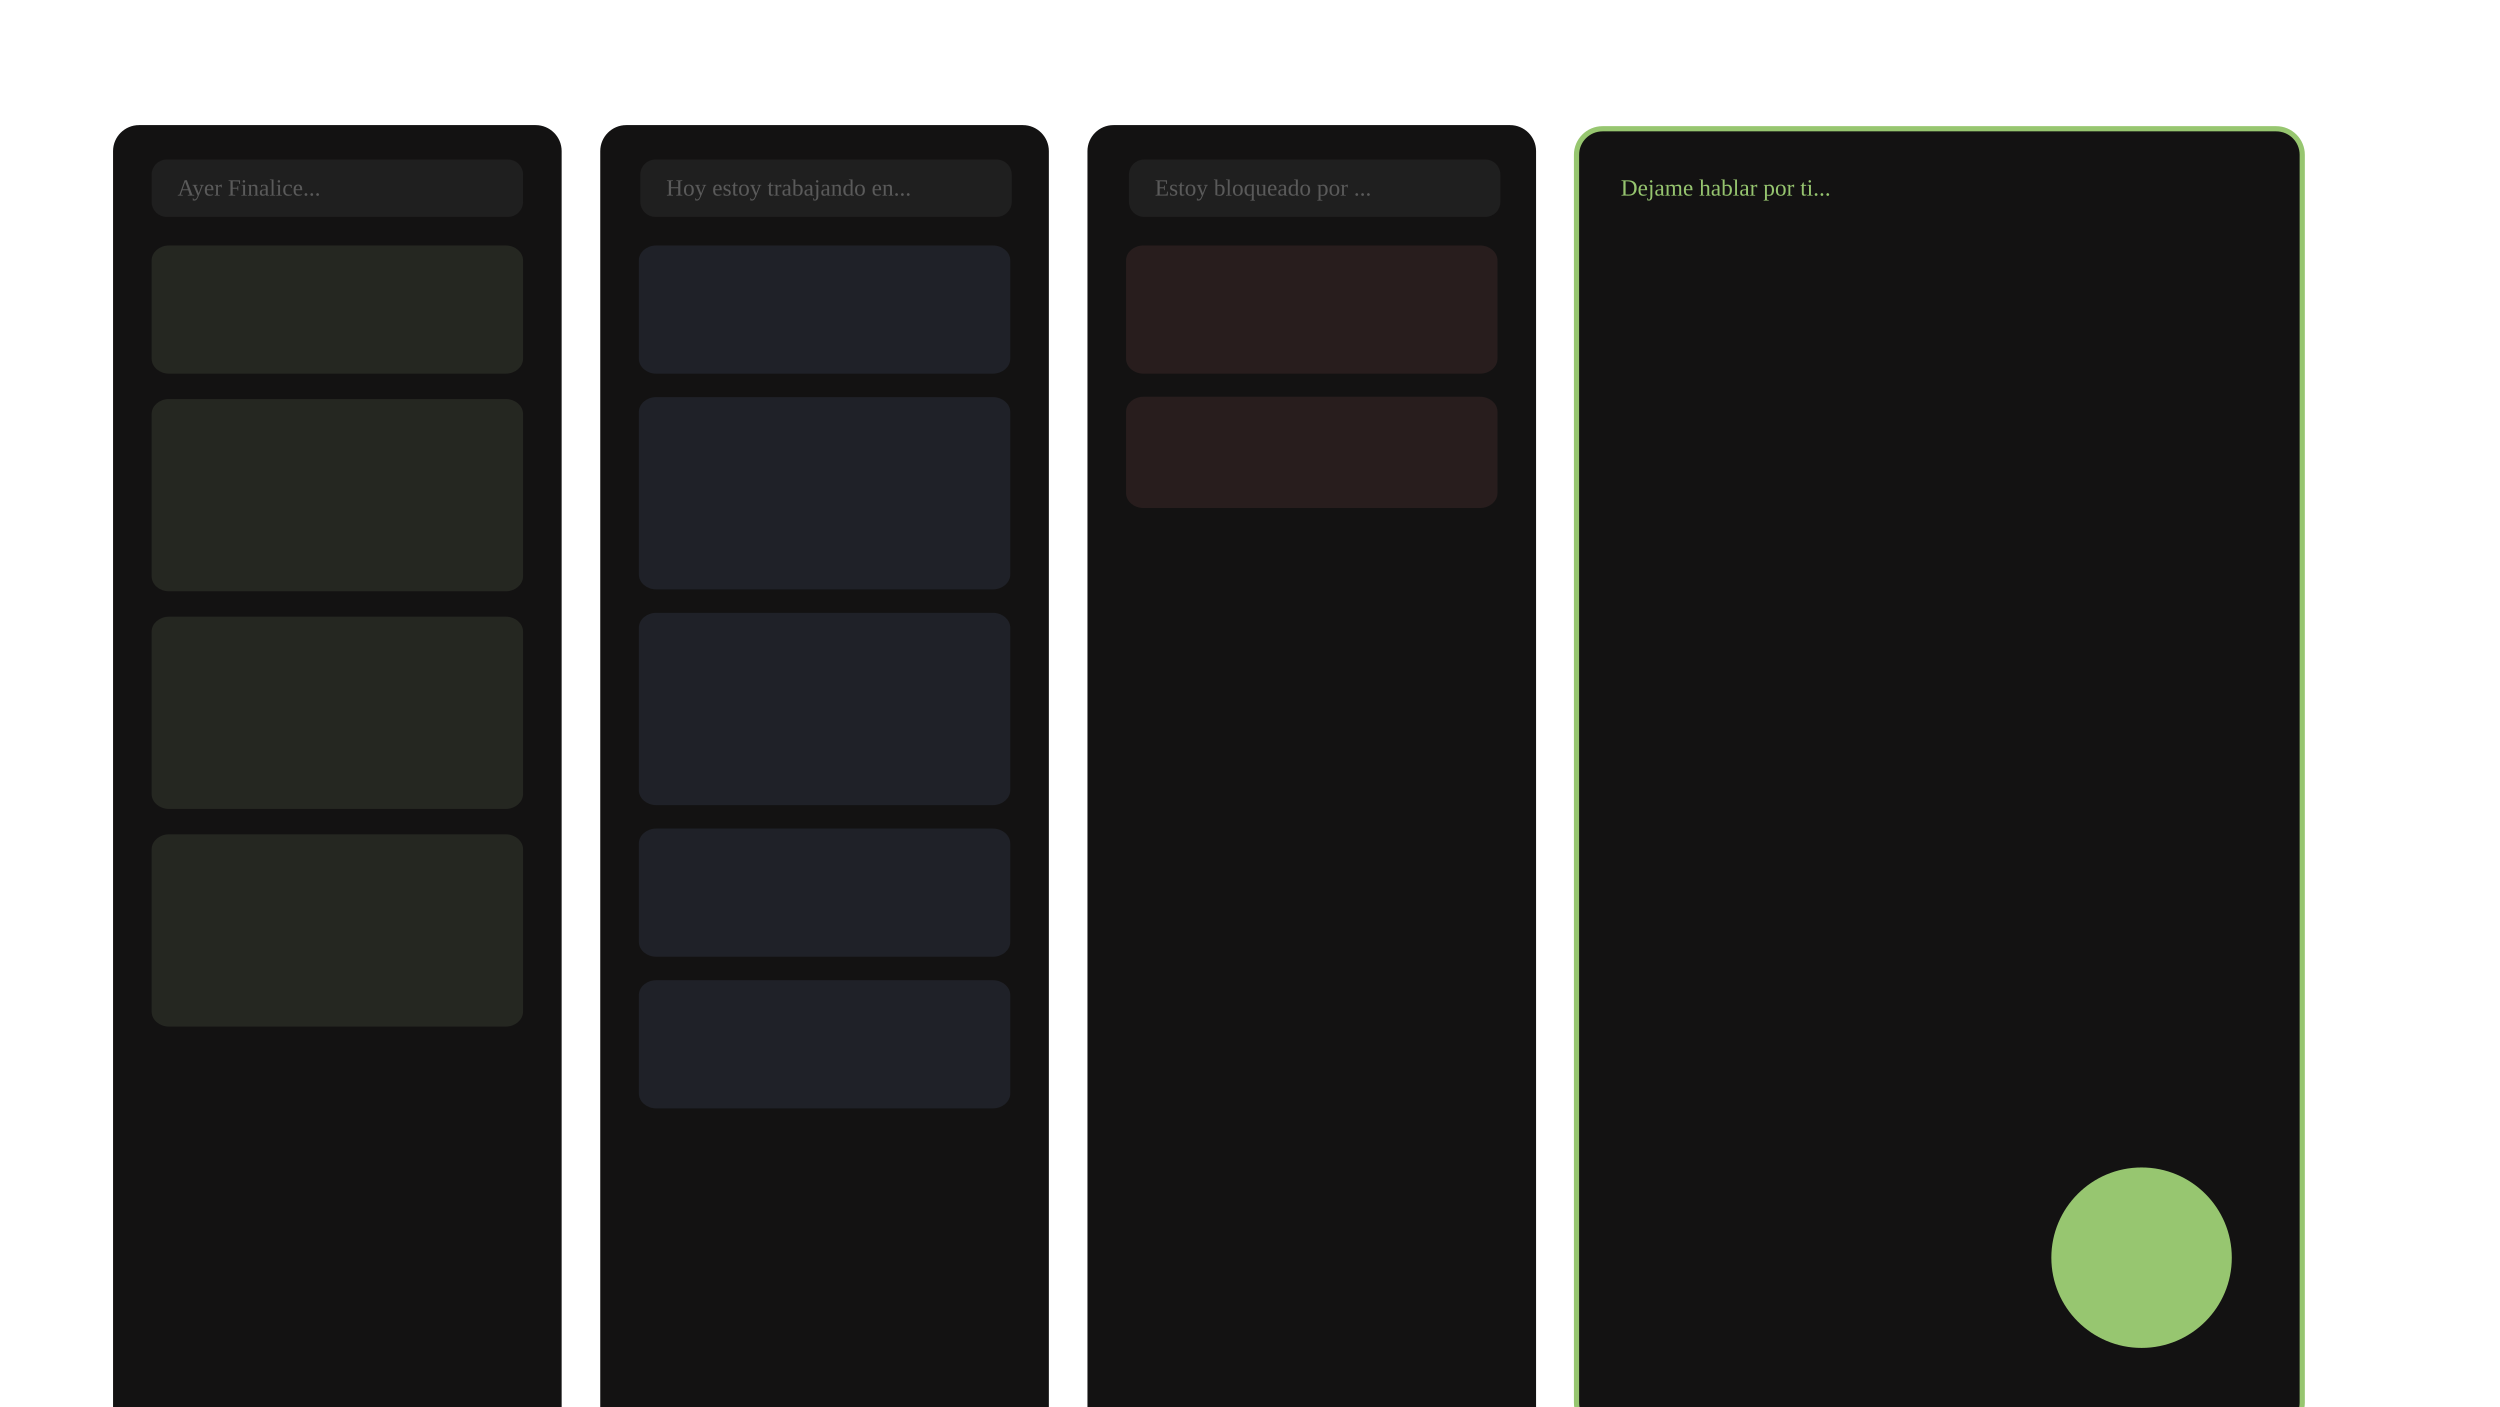
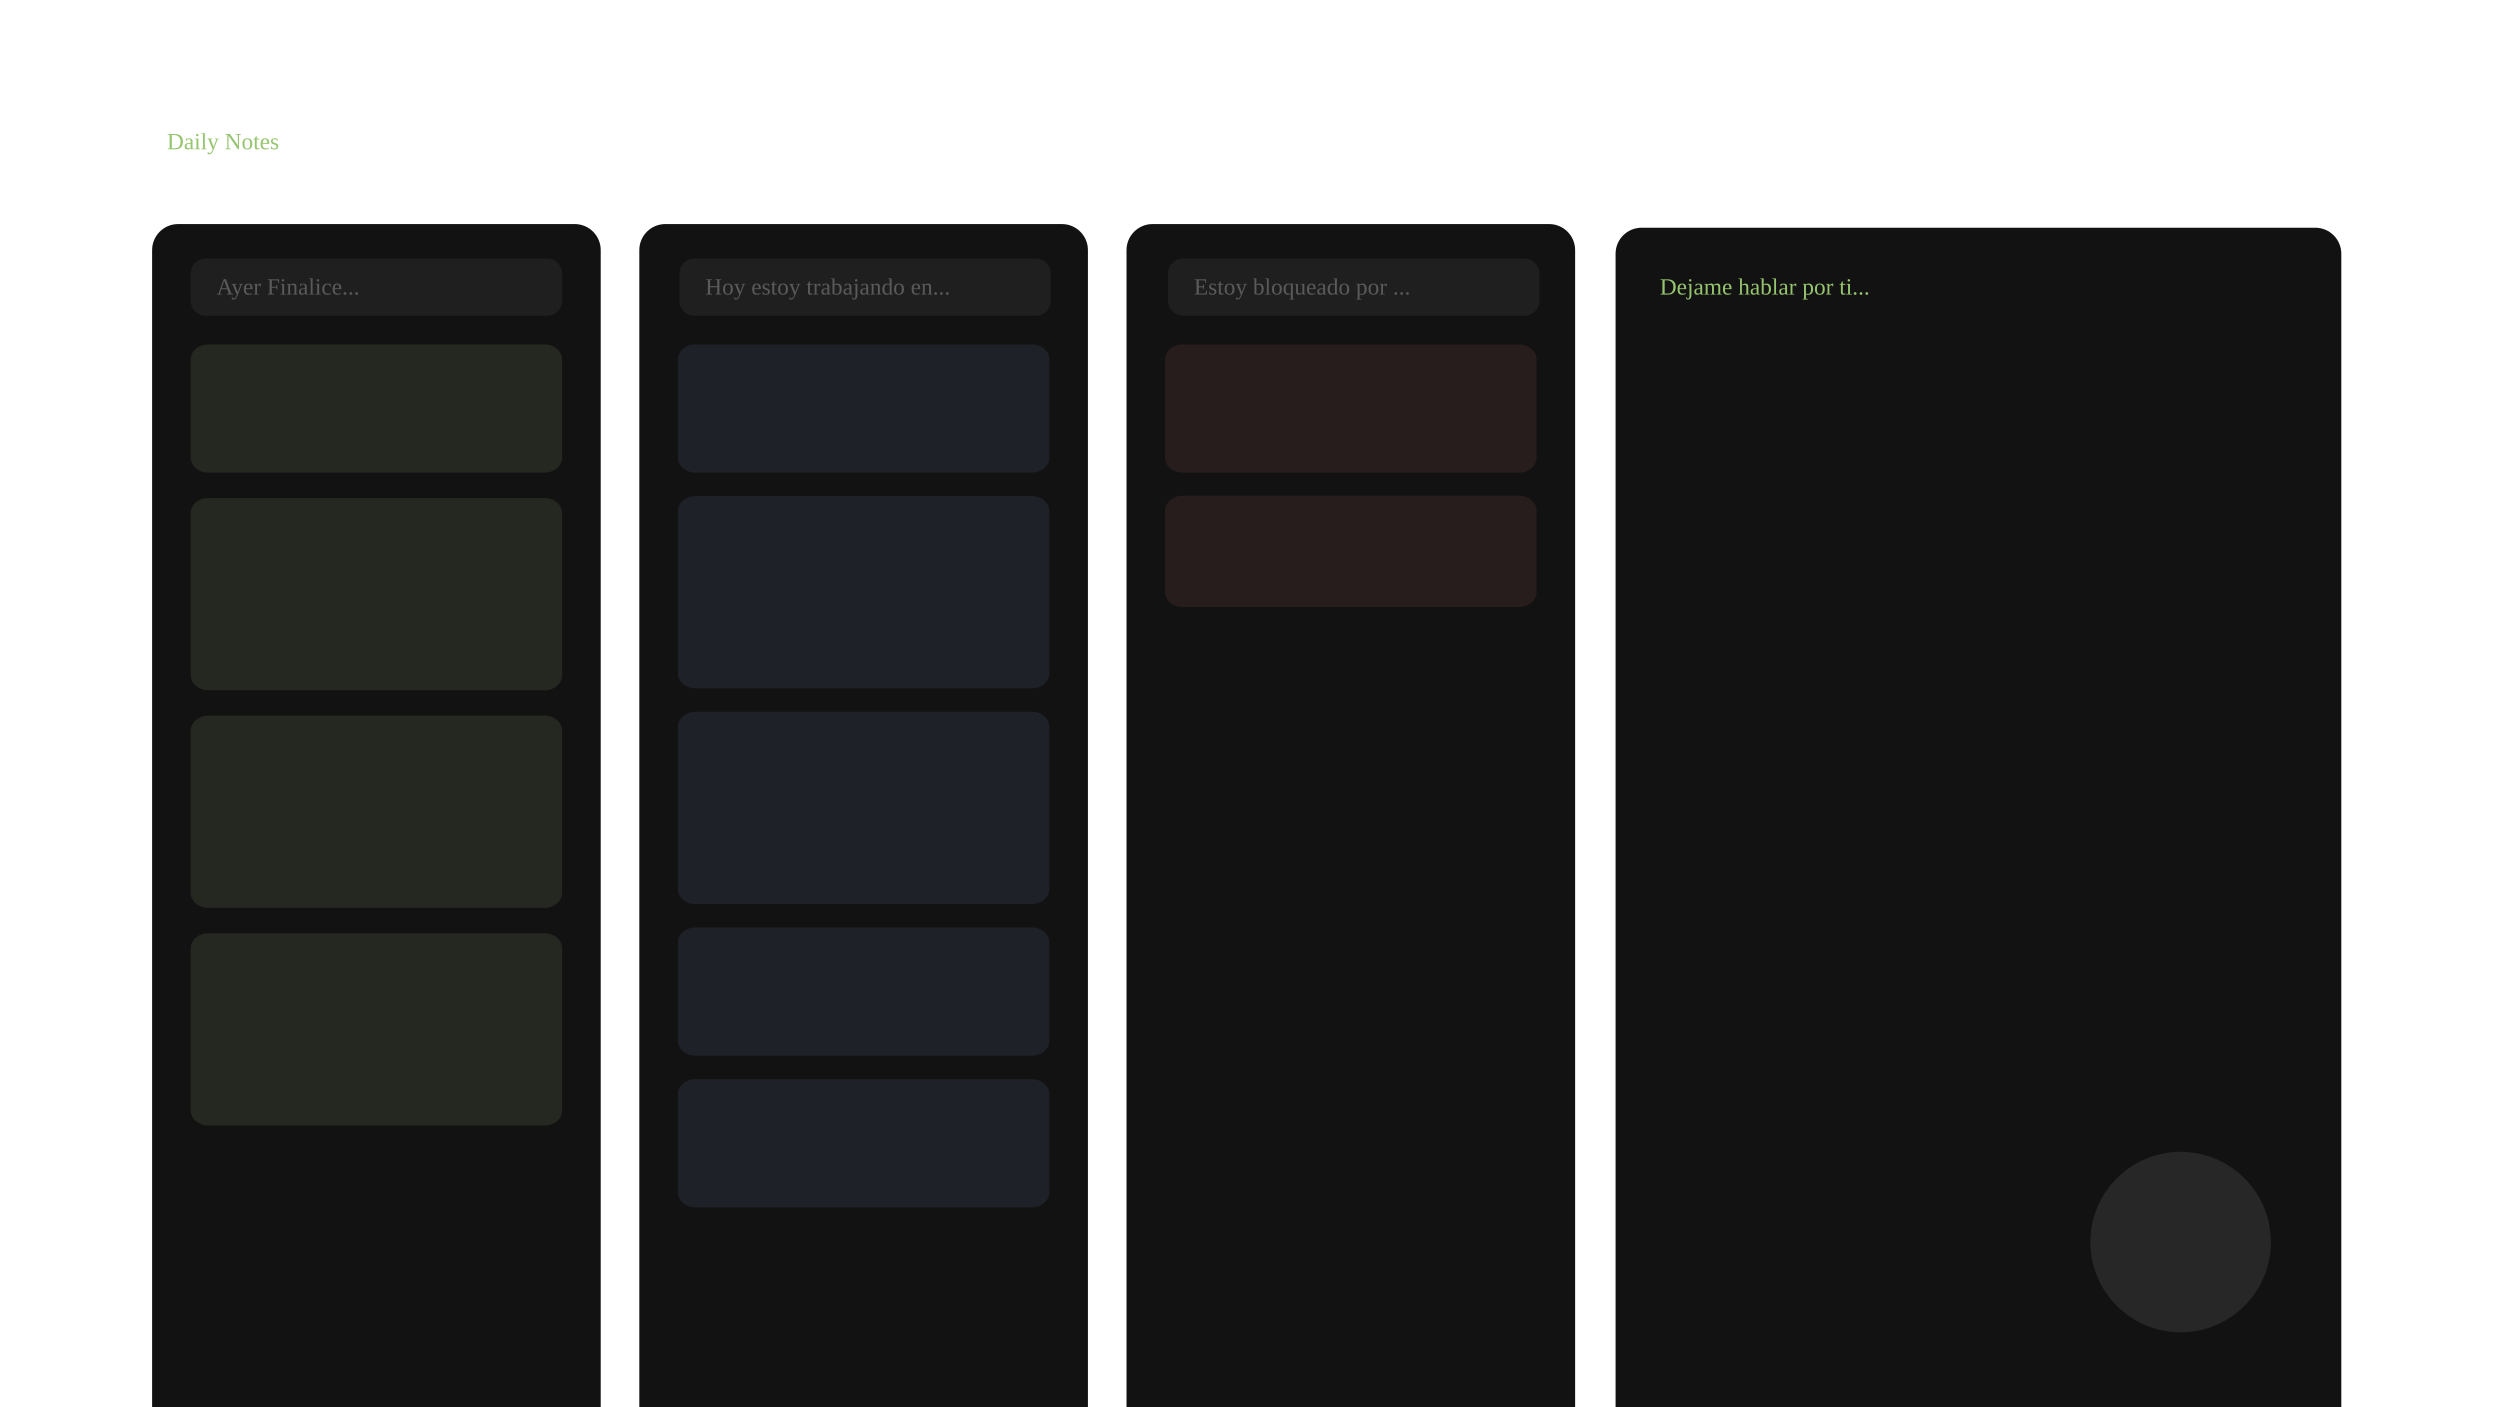
<svg xmlns="http://www.w3.org/2000/svg" width="1920" height="1080" viewBox="0 0 508 285.75" version="1.1" id="svg1">
  <defs id="defs1" />
  <g id="layer1">
-     <rect style="font-variation-settings:normal;opacity:1;vector-effect:none;fill:#131212;fill-opacity:1;stroke-width:0.284;stroke-linecap:butt;stroke-linejoin:miter;stroke-miterlimit:4;stroke-dasharray:none;stroke-dashoffset:0;stroke-opacity:1;-inkscape-stroke:none;stop-color:#000000;stop-opacity:1" id="rect2" width="91.157" height="270.999" x="22.971" y="25.42" rx="5.292" ry="5.292" />
-     <rect style="font-variation-settings:normal;opacity:1;vector-effect:none;fill:#252721;fill-opacity:1;stroke-width:0.155;stroke-linecap:butt;stroke-linejoin:miter;stroke-miterlimit:4;stroke-dasharray:none;stroke-dashoffset:0;stroke-opacity:1;-inkscape-stroke:none" id="rect3" width="75.471" height="26.045" x="30.814" y="49.882" rx="3.538" ry="3.052" />
-     <rect style="font-variation-settings:normal;opacity:1;vector-effect:none;fill:#252721;fill-opacity:1;stroke-width:0.19;stroke-linecap:butt;stroke-linejoin:miter;stroke-miterlimit:4;stroke-dasharray:none;stroke-dashoffset:0;stroke-opacity:1;-inkscape-stroke:none" id="rect4" width="75.471" height="39.067" x="30.814" y="81.084" rx="3.538" ry="3.052" />
-     <rect style="font-variation-settings:normal;opacity:1;vector-effect:none;fill:#252721;fill-opacity:1;stroke-width:0.19;stroke-linecap:butt;stroke-linejoin:miter;stroke-miterlimit:4;stroke-dasharray:none;stroke-dashoffset:0;stroke-opacity:1;-inkscape-stroke:none" id="rect5" width="75.471" height="39.067" x="30.814" y="125.309" rx="3.538" ry="3.052" />
-     <rect style="font-variation-settings:normal;opacity:1;fill:#131212;fill-opacity:1;stroke-width:1.058;stroke-linecap:butt;stroke-linejoin:miter;stroke-miterlimit:4;stroke-dasharray:none;stroke-dashoffset:0;stroke-opacity:1;stop-color:#000000;stop-opacity:1;stroke:#97c670" id="rect6" width="147.469" height="264.145" x="-467.816" y="26.164" rx="5.292" ry="5.292" transform="scale(-1,1)" />
-     <rect style="font-variation-settings:normal;opacity:1;vector-effect:none;fill:#131212;fill-opacity:1;stroke-width:0.284;stroke-linecap:butt;stroke-linejoin:miter;stroke-miterlimit:4;stroke-dasharray:none;stroke-dashoffset:0;stroke-opacity:1;-inkscape-stroke:none;stop-color:#000000;stop-opacity:1" id="rect7" width="91.157" height="270.999" x="121.971" y="25.42" rx="5.292" ry="5.292" />
-     <rect style="font-variation-settings:normal;opacity:1;vector-effect:none;fill:#1f2128;fill-opacity:1;stroke-width:0.155;stroke-linecap:butt;stroke-linejoin:miter;stroke-miterlimit:4;stroke-dasharray:none;stroke-dashoffset:0;stroke-opacity:1;-inkscape-stroke:none" id="rect8" width="75.471" height="26.045" x="129.814" y="49.882" rx="3.538" ry="3.052" />
-     <rect style="font-variation-settings:normal;opacity:1;vector-effect:none;fill:#1f2128;fill-opacity:1;stroke-width:0.19;stroke-linecap:butt;stroke-linejoin:miter;stroke-miterlimit:4;stroke-dasharray:none;stroke-dashoffset:0;stroke-opacity:1;-inkscape-stroke:none" id="rect9" width="75.471" height="39.067" x="129.814" y="80.695" rx="3.538" ry="3.052" />
-     <rect style="font-variation-settings:normal;opacity:1;vector-effect:none;fill:#1f2128;fill-opacity:1;stroke-width:0.19;stroke-linecap:butt;stroke-linejoin:miter;stroke-miterlimit:4;stroke-dasharray:none;stroke-dashoffset:0;stroke-opacity:1;-inkscape-stroke:none" id="rect10" width="75.471" height="39.067" x="129.814" y="124.53" rx="3.538" ry="3.052" />
-     <rect style="font-variation-settings:normal;opacity:1;vector-effect:none;fill:#131212;fill-opacity:1;stroke-width:0.284;stroke-linecap:butt;stroke-linejoin:miter;stroke-miterlimit:4;stroke-dasharray:none;stroke-dashoffset:0;stroke-opacity:1;-inkscape-stroke:none;stop-color:#000000;stop-opacity:1" id="rect11" width="91.157" height="270.999" x="220.971" y="25.42" rx="5.292" ry="5.292" />
-     <rect style="font-variation-settings:normal;opacity:1;vector-effect:none;fill:#281d1d;fill-opacity:1;stroke-width:0.155;stroke-linecap:butt;stroke-linejoin:miter;stroke-miterlimit:4;stroke-dasharray:none;stroke-dashoffset:0;stroke-opacity:1;-inkscape-stroke:none" id="rect12" width="75.471" height="26.045" x="228.814" y="49.882" rx="3.538" ry="3.052" />
-     <rect style="font-variation-settings:normal;opacity:1;vector-effect:none;fill:#281d1d;fill-opacity:1;stroke-width:0.19;stroke-linecap:butt;stroke-linejoin:miter;stroke-miterlimit:4;stroke-dasharray:none;stroke-dashoffset:0;stroke-opacity:1;-inkscape-stroke:none" id="rect13" width="75.471" height="22.603" x="228.814" y="80.623" rx="3.538" ry="3.052" />
-     <rect style="font-variation-settings:normal;opacity:1;vector-effect:none;fill:#282828;fill-opacity:0.577;stroke-width:0.104;stroke-linecap:butt;stroke-linejoin:miter;stroke-miterlimit:4;stroke-dasharray:none;stroke-dashoffset:0;stroke-opacity:1;-inkscape-stroke:none" id="rect15" width="75.471" height="11.651" x="30.814" y="-44.069" rx="3.052" ry="3.052" transform="scale(1,-1)" />
-     <text xml:space="preserve" style="font-size:4.741px;font-variation-settings:normal;opacity:1;vector-effect:none;fill:#fdfdfd;fill-opacity:0.265;stroke-width:0.395;stroke-linecap:butt;stroke-linejoin:miter;stroke-miterlimit:4;stroke-dasharray:none;stroke-dashoffset:0;stroke-opacity:1;-inkscape-stroke:none" x="36.075" y="39.746" id="text14">
-       <tspan id="tspan14" style="fill:#fdfdfd;fill-opacity:0.265;stroke-width:0.395" x="36.075" y="39.746">Ayer Finalice...</tspan>
+     <rect style="font-variation-settings:normal;opacity:1;vector-effect:none;fill:#131212;fill-opacity:1;stroke-width:0.284;stroke-linecap:butt;stroke-linejoin:miter;stroke-miterlimit:4;stroke-dasharray:none;stroke-dashoffset:0;stroke-opacity:1;-inkscape-stroke:none;stop-color:#000000;stop-opacity:1" id="rect2" width="91.157" height="270.999" x="30.909" y="45.529" rx="5.292" ry="5.292" />
+     <rect style="font-variation-settings:normal;opacity:1;vector-effect:none;fill:#252721;fill-opacity:1;stroke-width:0.155;stroke-linecap:butt;stroke-linejoin:miter;stroke-miterlimit:4;stroke-dasharray:none;stroke-dashoffset:0;stroke-opacity:1;-inkscape-stroke:none" id="rect3" width="75.471" height="26.045" x="38.752" y="69.99" rx="3.538" ry="3.052" />
+     <rect style="font-variation-settings:normal;opacity:1;vector-effect:none;fill:#252721;fill-opacity:1;stroke-width:0.19;stroke-linecap:butt;stroke-linejoin:miter;stroke-miterlimit:4;stroke-dasharray:none;stroke-dashoffset:0;stroke-opacity:1;-inkscape-stroke:none" id="rect4" width="75.471" height="39.067" x="38.752" y="101.193" rx="3.538" ry="3.052" />
+     <rect style="font-variation-settings:normal;opacity:1;vector-effect:none;fill:#252721;fill-opacity:1;stroke-width:0.19;stroke-linecap:butt;stroke-linejoin:miter;stroke-miterlimit:4;stroke-dasharray:none;stroke-dashoffset:0;stroke-opacity:1;-inkscape-stroke:none" id="rect5" width="75.471" height="39.067" x="38.752" y="145.418" rx="3.538" ry="3.052" />
+     <rect style="font-variation-settings:normal;opacity:1;fill:#131212;fill-opacity:1;stroke:none;stroke-width:1.058;stroke-linecap:butt;stroke-linejoin:miter;stroke-miterlimit:4;stroke-dasharray:none;stroke-dashoffset:0;stroke-opacity:1;stop-color:#000000;stop-opacity:1" id="rect6" width="147.469" height="264.145" x="-475.754" y="46.272" rx="5.292" ry="5.292" transform="scale(-1,1)" />
+     <rect style="font-variation-settings:normal;opacity:1;vector-effect:none;fill:#131212;fill-opacity:1;stroke-width:0.284;stroke-linecap:butt;stroke-linejoin:miter;stroke-miterlimit:4;stroke-dasharray:none;stroke-dashoffset:0;stroke-opacity:1;-inkscape-stroke:none;stop-color:#000000;stop-opacity:1" id="rect7" width="91.157" height="270.999" x="129.909" y="45.529" rx="5.292" ry="5.292" />
+     <rect style="font-variation-settings:normal;opacity:1;vector-effect:none;fill:#1f2128;fill-opacity:1;stroke-width:0.155;stroke-linecap:butt;stroke-linejoin:miter;stroke-miterlimit:4;stroke-dasharray:none;stroke-dashoffset:0;stroke-opacity:1;-inkscape-stroke:none" id="rect8" width="75.471" height="26.045" x="137.752" y="69.99" rx="3.538" ry="3.052" />
+     <rect style="font-variation-settings:normal;opacity:1;vector-effect:none;fill:#1f2128;fill-opacity:1;stroke-width:0.19;stroke-linecap:butt;stroke-linejoin:miter;stroke-miterlimit:4;stroke-dasharray:none;stroke-dashoffset:0;stroke-opacity:1;-inkscape-stroke:none" id="rect9" width="75.471" height="39.067" x="137.752" y="100.803" rx="3.538" ry="3.052" />
+     <rect style="font-variation-settings:normal;opacity:1;vector-effect:none;fill:#1f2128;fill-opacity:1;stroke-width:0.19;stroke-linecap:butt;stroke-linejoin:miter;stroke-miterlimit:4;stroke-dasharray:none;stroke-dashoffset:0;stroke-opacity:1;-inkscape-stroke:none" id="rect10" width="75.471" height="39.067" x="137.752" y="144.638" rx="3.538" ry="3.052" />
+     <rect style="font-variation-settings:normal;opacity:1;vector-effect:none;fill:#131212;fill-opacity:1;stroke-width:0.284;stroke-linecap:butt;stroke-linejoin:miter;stroke-miterlimit:4;stroke-dasharray:none;stroke-dashoffset:0;stroke-opacity:1;-inkscape-stroke:none;stop-color:#000000;stop-opacity:1" id="rect11" width="91.157" height="270.999" x="228.909" y="45.529" rx="5.292" ry="5.292" />
+     <rect style="font-variation-settings:normal;opacity:1;vector-effect:none;fill:#281d1d;fill-opacity:1;stroke-width:0.155;stroke-linecap:butt;stroke-linejoin:miter;stroke-miterlimit:4;stroke-dasharray:none;stroke-dashoffset:0;stroke-opacity:1;-inkscape-stroke:none" id="rect12" width="75.471" height="26.045" x="236.751" y="69.99" rx="3.538" ry="3.052" />
+     <rect style="font-variation-settings:normal;opacity:1;vector-effect:none;fill:#281d1d;fill-opacity:1;stroke-width:0.19;stroke-linecap:butt;stroke-linejoin:miter;stroke-miterlimit:4;stroke-dasharray:none;stroke-dashoffset:0;stroke-opacity:1;-inkscape-stroke:none" id="rect13" width="75.471" height="22.603" x="236.751" y="100.732" rx="3.538" ry="3.052" />
+     <rect style="font-variation-settings:normal;opacity:1;vector-effect:none;fill:#282828;fill-opacity:0.577;stroke-width:0.104;stroke-linecap:butt;stroke-linejoin:miter;stroke-miterlimit:4;stroke-dasharray:none;stroke-dashoffset:0;stroke-opacity:1;-inkscape-stroke:none" id="rect15" width="75.471" height="11.651" x="38.752" y="-64.177" rx="3.052" ry="3.052" transform="scale(1,-1)" />
+     <text xml:space="preserve" style="font-size:4.741px;font-variation-settings:normal;opacity:1;vector-effect:none;fill:#fdfdfd;fill-opacity:0.265;stroke-width:0.395;stroke-linecap:butt;stroke-linejoin:miter;stroke-miterlimit:4;stroke-dasharray:none;stroke-dashoffset:0;stroke-opacity:1;-inkscape-stroke:none" x="44.013" y="59.854" id="text14">
+       <tspan id="tspan14" style="fill:#fdfdfd;fill-opacity:0.265;stroke-width:0.395" x="44.013" y="59.854">Ayer Finalice...</tspan>
    </text>
-     <rect style="font-variation-settings:normal;opacity:1;vector-effect:none;fill:#282828;fill-opacity:0.577;stroke-width:0.104;stroke-linecap:butt;stroke-linejoin:miter;stroke-miterlimit:4;stroke-dasharray:none;stroke-dashoffset:0;stroke-opacity:1;-inkscape-stroke:none" id="rect16" width="75.471" height="11.651" x="130.11" y="-44.069" rx="3.052" ry="3.052" transform="scale(1,-1)" />
-     <text xml:space="preserve" style="font-size:4.741px;font-variation-settings:normal;opacity:1;vector-effect:none;fill:#fdfdfd;fill-opacity:0.265;stroke-width:0.395;stroke-linecap:butt;stroke-linejoin:miter;stroke-miterlimit:4;stroke-dasharray:none;stroke-dashoffset:0;stroke-opacity:1;-inkscape-stroke:none" x="135.371" y="39.746" id="text16">
-       <tspan id="tspan16" style="fill:#fdfdfd;fill-opacity:0.265;stroke-width:0.395" x="135.371" y="39.746">Hoy estoy trabajando en...</tspan>
+     <rect style="font-variation-settings:normal;opacity:1;vector-effect:none;fill:#282828;fill-opacity:0.577;stroke-width:0.104;stroke-linecap:butt;stroke-linejoin:miter;stroke-miterlimit:4;stroke-dasharray:none;stroke-dashoffset:0;stroke-opacity:1;-inkscape-stroke:none" id="rect16" width="75.471" height="11.651" x="138.048" y="-64.177" rx="3.052" ry="3.052" transform="scale(1,-1)" />
+     <text xml:space="preserve" style="font-size:4.741px;font-variation-settings:normal;opacity:1;vector-effect:none;fill:#fdfdfd;fill-opacity:0.265;stroke-width:0.395;stroke-linecap:butt;stroke-linejoin:miter;stroke-miterlimit:4;stroke-dasharray:none;stroke-dashoffset:0;stroke-opacity:1;-inkscape-stroke:none" x="143.309" y="59.854" id="text16">
+       <tspan id="tspan16" style="fill:#fdfdfd;fill-opacity:0.265;stroke-width:0.395" x="143.309" y="59.854">Hoy estoy trabajando en...</tspan>
    </text>
-     <rect style="font-variation-settings:normal;opacity:1;vector-effect:none;fill:#282828;fill-opacity:0.577;stroke-width:0.104;stroke-linecap:butt;stroke-linejoin:miter;stroke-miterlimit:4;stroke-dasharray:none;stroke-dashoffset:0;stroke-opacity:1;-inkscape-stroke:none" id="rect17" width="75.471" height="11.651" x="229.406" y="-44.069" rx="3.052" ry="3.052" transform="scale(1,-1)" />
-     <text xml:space="preserve" style="font-size:4.741px;font-variation-settings:normal;opacity:1;vector-effect:none;fill:#fdfdfd;fill-opacity:0.265;stroke-width:0.395;stroke-linecap:butt;stroke-linejoin:miter;stroke-miterlimit:4;stroke-dasharray:none;stroke-dashoffset:0;stroke-opacity:1;-inkscape-stroke:none" x="234.667" y="39.746" id="text17">
-       <tspan id="tspan17" style="fill:#fdfdfd;fill-opacity:0.265;stroke-width:0.395" x="234.667" y="39.746">Estoy bloqueado por ...</tspan>
+     <rect style="font-variation-settings:normal;opacity:1;vector-effect:none;fill:#282828;fill-opacity:0.577;stroke-width:0.104;stroke-linecap:butt;stroke-linejoin:miter;stroke-miterlimit:4;stroke-dasharray:none;stroke-dashoffset:0;stroke-opacity:1;-inkscape-stroke:none" id="rect17" width="75.471" height="11.651" x="237.344" y="-64.177" rx="3.052" ry="3.052" transform="scale(1,-1)" />
+     <text xml:space="preserve" style="font-size:4.741px;font-variation-settings:normal;opacity:1;vector-effect:none;fill:#fdfdfd;fill-opacity:0.265;stroke-width:0.395;stroke-linecap:butt;stroke-linejoin:miter;stroke-miterlimit:4;stroke-dasharray:none;stroke-dashoffset:0;stroke-opacity:1;-inkscape-stroke:none" x="242.605" y="59.854" id="text17">
+       <tspan id="tspan17" style="fill:#fdfdfd;fill-opacity:0.265;stroke-width:0.395" x="242.605" y="59.854">Estoy bloqueado por ...</tspan>
    </text>
-     <rect style="font-variation-settings:normal;opacity:1;vector-effect:none;fill:#252721;fill-opacity:1;stroke-width:0.19;stroke-linecap:butt;stroke-linejoin:miter;stroke-miterlimit:4;stroke-dasharray:none;stroke-dashoffset:0;stroke-opacity:1;-inkscape-stroke:none" id="rect18" width="75.471" height="39.067" x="30.814" y="169.535" rx="3.538" ry="3.052" />
-     <rect style="font-variation-settings:normal;opacity:1;vector-effect:none;fill:#1f2128;fill-opacity:1;stroke-width:0.155;stroke-linecap:butt;stroke-linejoin:miter;stroke-miterlimit:4;stroke-dasharray:none;stroke-dashoffset:0;stroke-opacity:1;-inkscape-stroke:none" id="rect19" width="75.471" height="26.045" x="129.814" y="168.365" rx="3.538" ry="3.052" />
-     <rect style="font-variation-settings:normal;opacity:1;vector-effect:none;fill:#1f2128;fill-opacity:1;stroke-width:0.155;stroke-linecap:butt;stroke-linejoin:miter;stroke-miterlimit:4;stroke-dasharray:none;stroke-dashoffset:0;stroke-opacity:1;-inkscape-stroke:none" id="rect20" width="75.471" height="26.045" x="129.814" y="199.178" rx="3.538" ry="3.052" />
-     <text xml:space="preserve" style="font-size:4.741px;font-variation-settings:normal;opacity:1;vector-effect:none;fill:#96c56f;fill-opacity:1;stroke-width:0.395;stroke-linecap:butt;stroke-linejoin:miter;stroke-miterlimit:4;stroke-dasharray:none;stroke-dashoffset:0;stroke-opacity:1;-inkscape-stroke:none" x="329.334" y="39.746" id="text20">
-       <tspan id="tspan20" style="fill:#96c56f;fill-opacity:1;stroke-width:0.395" x="329.334" y="39.746">Dejame hablar por ti... </tspan>
+     <rect style="font-variation-settings:normal;opacity:1;vector-effect:none;fill:#252721;fill-opacity:1;stroke-width:0.19;stroke-linecap:butt;stroke-linejoin:miter;stroke-miterlimit:4;stroke-dasharray:none;stroke-dashoffset:0;stroke-opacity:1;-inkscape-stroke:none" id="rect18" width="75.471" height="39.067" x="38.752" y="189.643" rx="3.538" ry="3.052" />
+     <rect style="font-variation-settings:normal;opacity:1;vector-effect:none;fill:#1f2128;fill-opacity:1;stroke-width:0.155;stroke-linecap:butt;stroke-linejoin:miter;stroke-miterlimit:4;stroke-dasharray:none;stroke-dashoffset:0;stroke-opacity:1;-inkscape-stroke:none" id="rect19" width="75.471" height="26.045" x="137.752" y="188.474" rx="3.538" ry="3.052" />
+     <rect style="font-variation-settings:normal;opacity:1;vector-effect:none;fill:#1f2128;fill-opacity:1;stroke-width:0.155;stroke-linecap:butt;stroke-linejoin:miter;stroke-miterlimit:4;stroke-dasharray:none;stroke-dashoffset:0;stroke-opacity:1;-inkscape-stroke:none" id="rect20" width="75.471" height="26.045" x="137.752" y="219.287" rx="3.538" ry="3.052" />
+     <text xml:space="preserve" style="font-size:4.741px;font-variation-settings:normal;opacity:1;vector-effect:none;fill:#96c56f;fill-opacity:1;stroke-width:0.395;stroke-linecap:butt;stroke-linejoin:miter;stroke-miterlimit:4;stroke-dasharray:none;stroke-dashoffset:0;stroke-opacity:1;-inkscape-stroke:none" x="337.272" y="59.854" id="text20">
+       <tspan id="tspan20" style="fill:#96c56f;fill-opacity:1;stroke-width:0.395" x="337.272" y="59.854">Dejame hablar por ti... </tspan>
    </text>
-     <circle style="font-variation-settings:normal;opacity:1;vector-effect:none;fill:#97c670;fill-opacity:1;stroke-width:0.265;stroke-linecap:butt;stroke-linejoin:miter;stroke-miterlimit:4;stroke-dasharray:none;stroke-dashoffset:0;stroke-opacity:1;-inkscape-stroke:none" id="path20" cx="435.168" cy="255.563" r="18.335" />
+     <text xml:space="preserve" style="font-size:4.741px;font-variation-settings:normal;vector-effect:none;fill:#96c56f;fill-opacity:1;stroke-width:0.395;stroke-linecap:butt;stroke-linejoin:miter;stroke-miterlimit:4;stroke-dasharray:none;stroke-dashoffset:0;stroke-opacity:1;-inkscape-stroke:none" x="33.933" y="30.325" id="text20-6">
+       <tspan id="tspan20-4" style="fill:#96c56f;fill-opacity:1;stroke-width:0.395" x="33.933" y="30.325">Daily Notes</tspan>
+     </text>
+     <circle style="font-variation-settings:normal;opacity:1;vector-effect:none;fill:#272727;fill-opacity:1;stroke-width:0.265;stroke-linecap:butt;stroke-linejoin:miter;stroke-miterlimit:4;stroke-dasharray:none;stroke-dashoffset:0;stroke-opacity:1;-inkscape-stroke:none" id="path20" cx="443.106" cy="252.388" r="18.335" />
  </g>
</svg>
